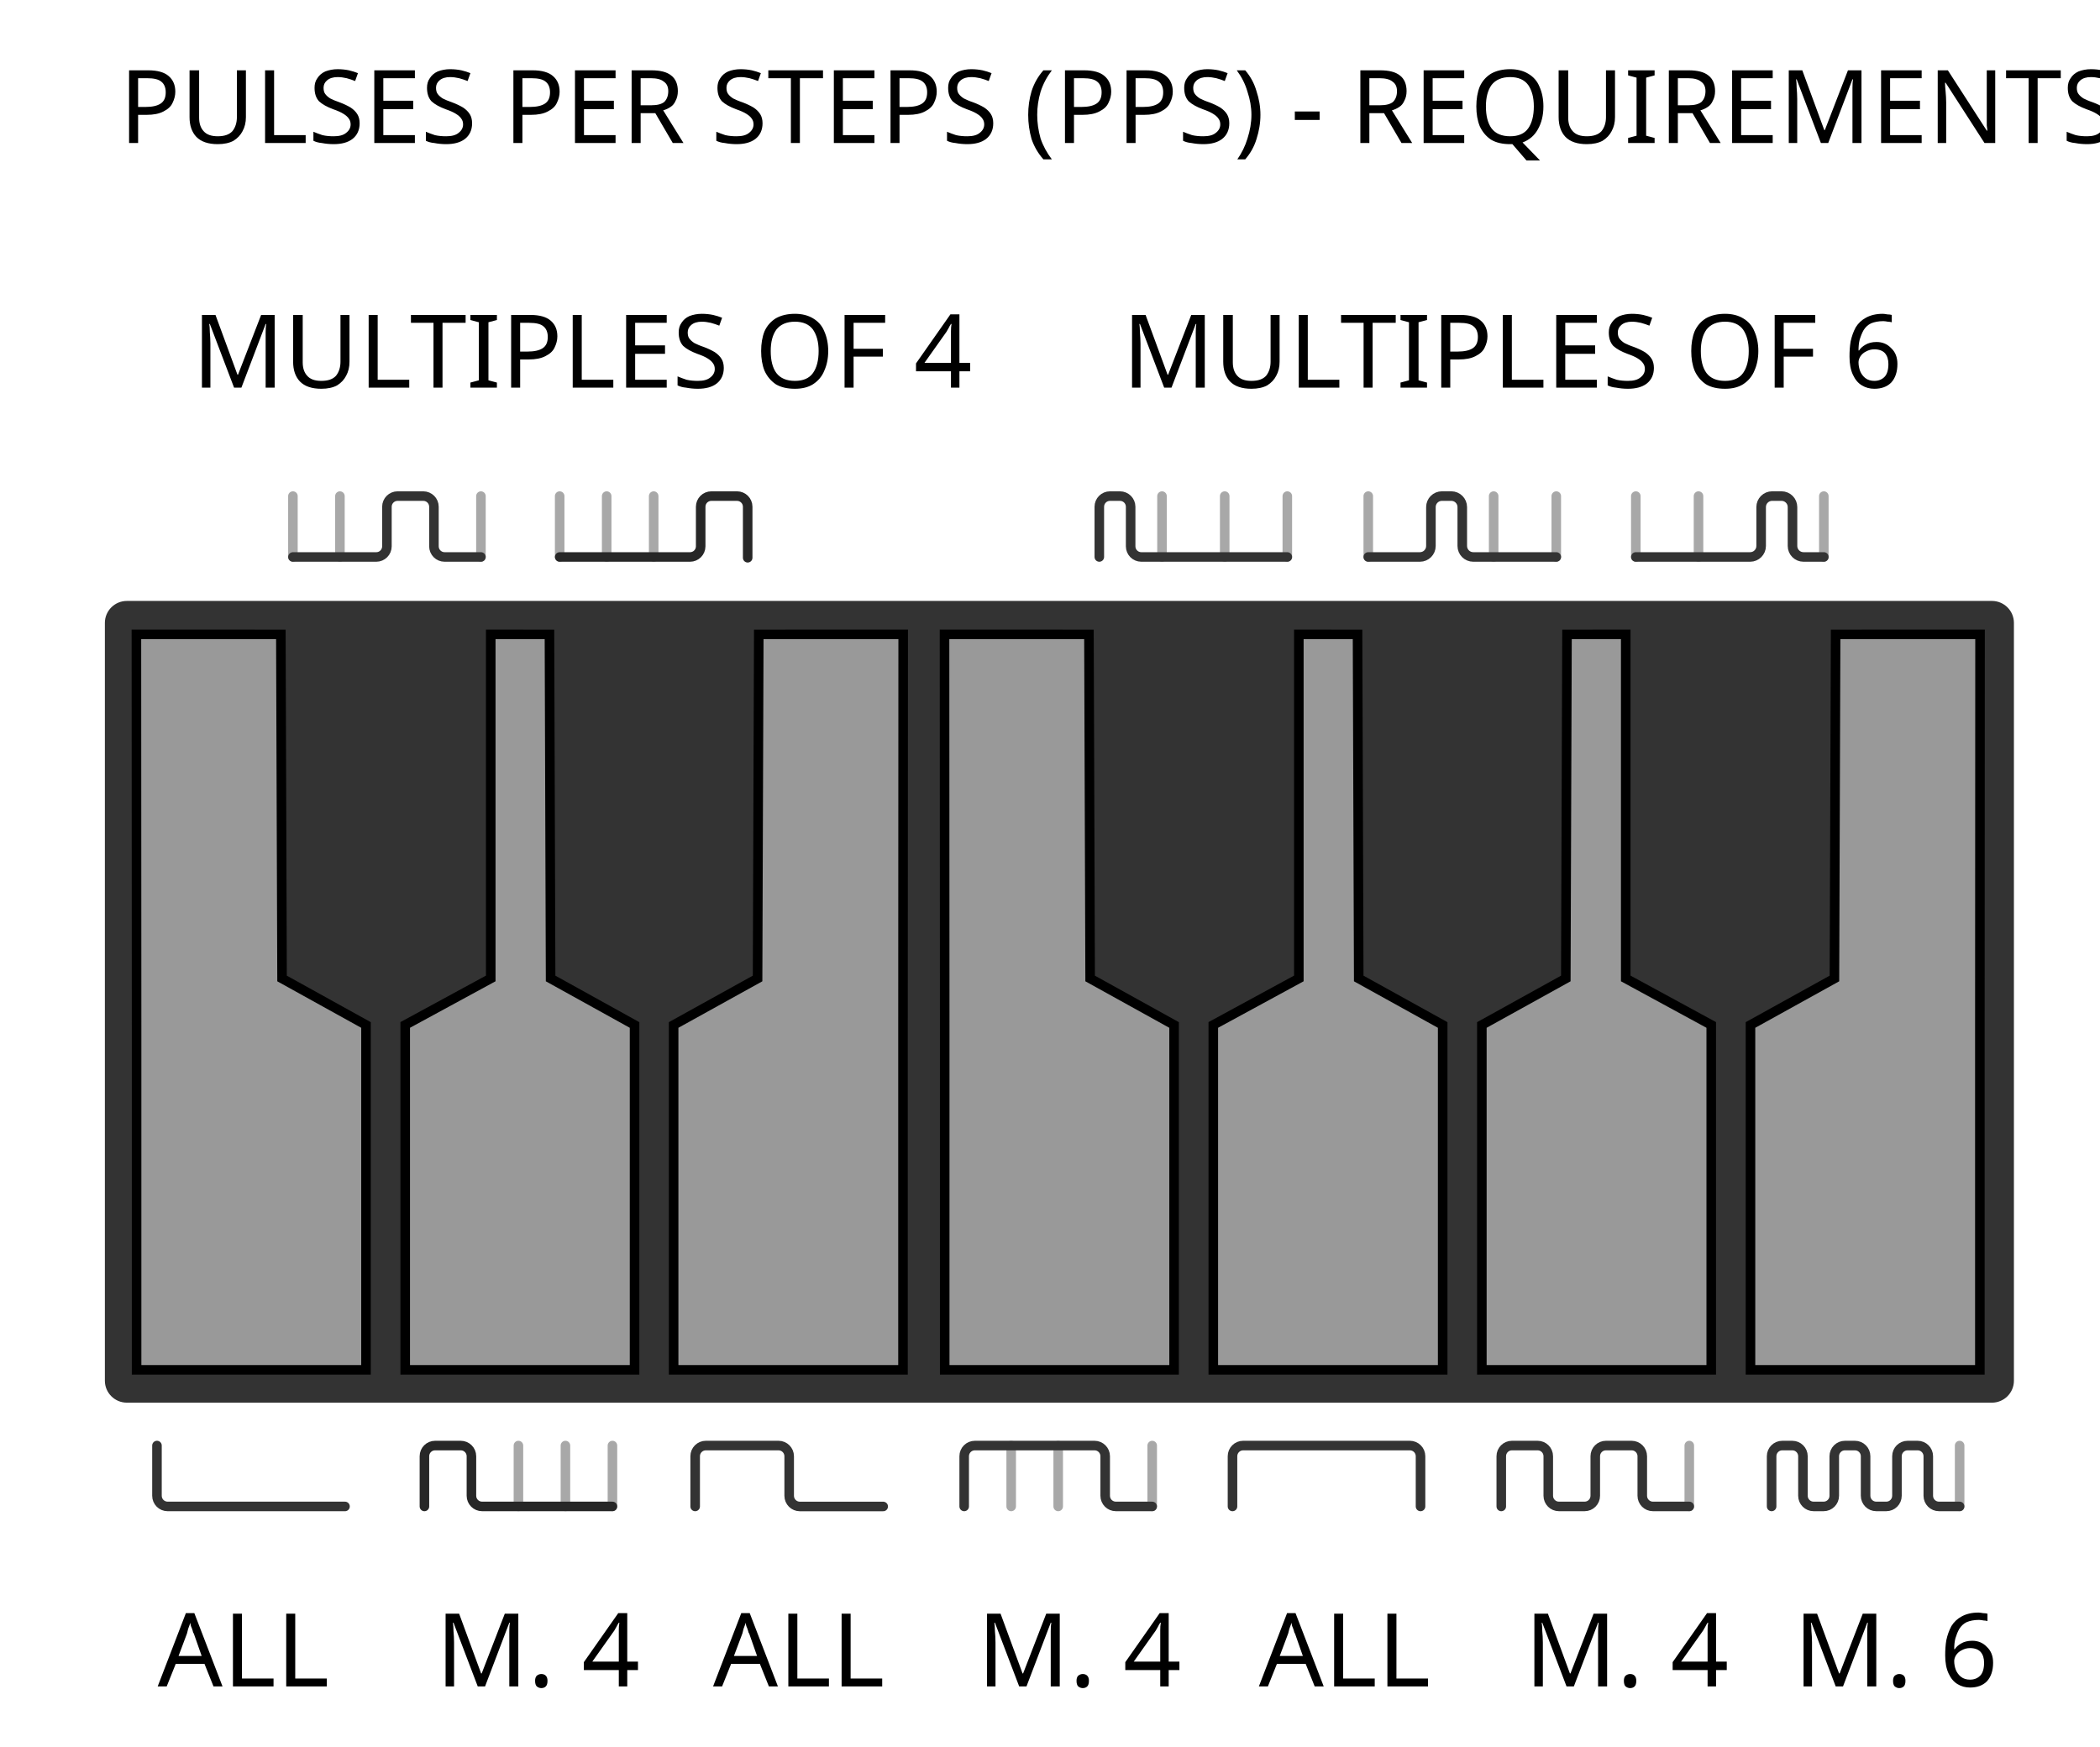
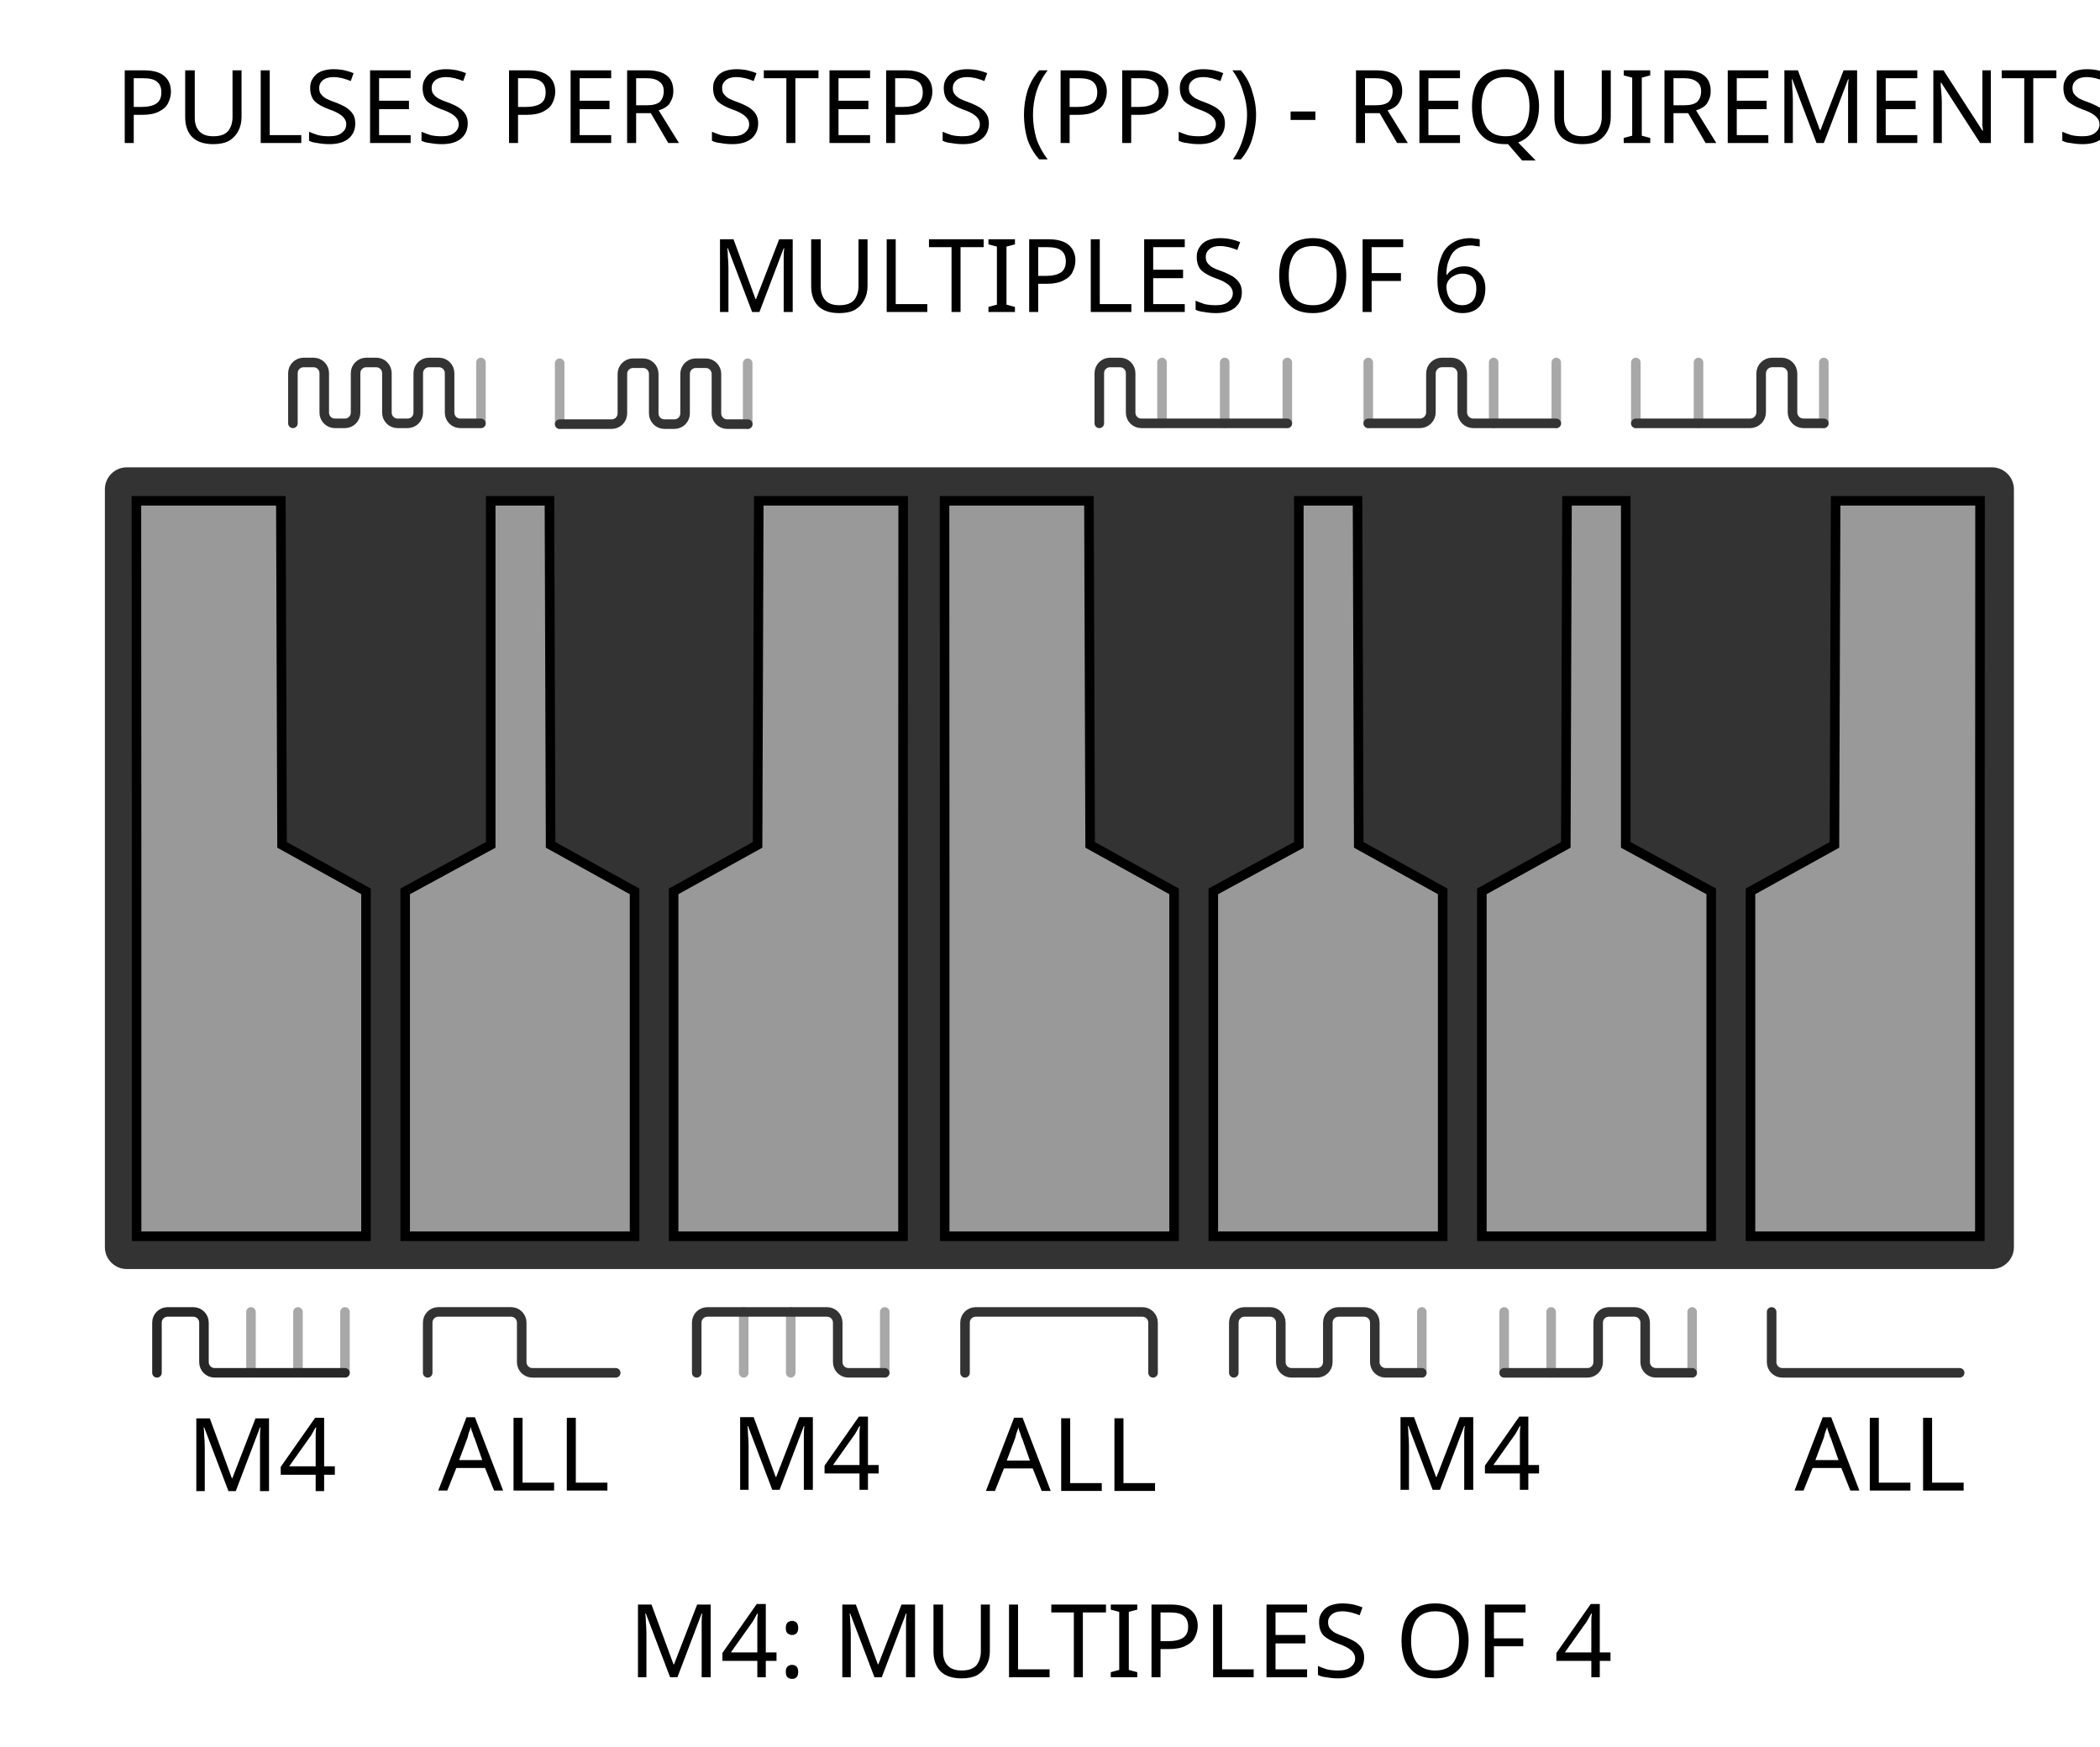
<svg xmlns="http://www.w3.org/2000/svg" width="220" height="183" viewBox="0 0 58.209 48.419" version="1.1" id="svg321">
  <defs id="defs89">
    <filter height="1" width="1" y="0" x="0" filterUnits="objectBoundingBox" id="a">
      <feColorMatrix values="0 0 0 0 1 0 0 0 0 1 0 0 0 0 1 0 0 0 1 0" in="SourceGraphic" id="feColorMatrix2" />
    </filter>
    <filter height="1" width="1" y="0" x="0" filterUnits="objectBoundingBox" id="b">
      <feColorMatrix values="0 0 0 0 1 0 0 0 0 1 0 0 0 0 1 0 0 0 1 0" in="SourceGraphic" id="feColorMatrix5" />
    </filter>
    <filter height="1" width="1" y="0" x="0" filterUnits="objectBoundingBox" id="c">
      <feColorMatrix values="0 0 0 0 1 0 0 0 0 1 0 0 0 0 1 0 0 0 1 0" in="SourceGraphic" id="feColorMatrix8" />
    </filter>
    <filter height="1" width="1" y="0" x="0" filterUnits="objectBoundingBox" id="d">
      <feColorMatrix values="0 0 0 0 1 0 0 0 0 1 0 0 0 0 1 0 0 0 1 0" in="SourceGraphic" id="feColorMatrix11" />
    </filter>
    <filter height="1" width="1" y="0" x="0" filterUnits="objectBoundingBox" id="e">
      <feColorMatrix values="0 0 0 0 1 0 0 0 0 1 0 0 0 0 1 0 0 0 1 0" in="SourceGraphic" id="feColorMatrix14" />
    </filter>
    <filter height="1" width="1" y="0" x="0" filterUnits="objectBoundingBox" id="f">
      <feColorMatrix values="0 0 0 0 1 0 0 0 0 1 0 0 0 0 1 0 0 0 1 0" in="SourceGraphic" id="feColorMatrix17" />
    </filter>
    <filter height="1" width="1" y="0" x="0" filterUnits="objectBoundingBox" id="g">
      <feColorMatrix values="0 0 0 0 1 0 0 0 0 1 0 0 0 0 1 0 0 0 1 0" in="SourceGraphic" id="feColorMatrix20" />
    </filter>
    <filter height="1" width="1" y="0" x="0" filterUnits="objectBoundingBox" id="h">
      <feColorMatrix values="0 0 0 0 1 0 0 0 0 1 0 0 0 0 1 0 0 0 1 0" in="SourceGraphic" id="feColorMatrix23" />
    </filter>
    <filter height="1" width="1" y="0" x="0" filterUnits="objectBoundingBox" id="i">
      <feColorMatrix values="0 0 0 0 1 0 0 0 0 1 0 0 0 0 1 0 0 0 1 0" in="SourceGraphic" id="feColorMatrix26" />
    </filter>
    <filter height="1" width="1" y="0" x="0" filterUnits="objectBoundingBox" id="j">
      <feColorMatrix values="0 0 0 0 1 0 0 0 0 1 0 0 0 0 1 0 0 0 1 0" in="SourceGraphic" id="feColorMatrix29" />
    </filter>
    <filter height="1" width="1" y="0" x="0" filterUnits="objectBoundingBox" id="k">
      <feColorMatrix values="0 0 0 0 1 0 0 0 0 1 0 0 0 0 1 0 0 0 1 0" in="SourceGraphic" id="feColorMatrix32" />
    </filter>
    <filter height="1" width="1" y="0" x="0" filterUnits="objectBoundingBox" id="l">
      <feColorMatrix values="0 0 0 0 1 0 0 0 0 1 0 0 0 0 1 0 0 0 1 0" in="SourceGraphic" id="feColorMatrix35" />
    </filter>
    <filter height="1" width="1" y="0" x="0" filterUnits="objectBoundingBox" id="m">
      <feColorMatrix values="0 0 0 0 1 0 0 0 0 1 0 0 0 0 1 0 0 0 1 0" in="SourceGraphic" id="feColorMatrix38" />
    </filter>
    <filter height="1" width="1" y="0" x="0" filterUnits="objectBoundingBox" id="n">
      <feColorMatrix values="0 0 0 0 1 0 0 0 0 1 0 0 0 0 1 0 0 0 1 0" in="SourceGraphic" id="feColorMatrix41" />
    </filter>
    <filter height="1" width="1" y="0" x="0" filterUnits="objectBoundingBox" id="o">
      <feColorMatrix values="0 0 0 0 1 0 0 0 0 1 0 0 0 0 1 0 0 0 1 0" in="SourceGraphic" id="feColorMatrix44" />
    </filter>
    <filter height="1" width="1" y="0" x="0" filterUnits="objectBoundingBox" id="p">
      <feColorMatrix values="0 0 0 0 1 0 0 0 0 1 0 0 0 0 1 0 0 0 1 0" in="SourceGraphic" id="feColorMatrix47" />
    </filter>
    <filter height="1" width="1" y="0" x="0" filterUnits="objectBoundingBox" id="q">
      <feColorMatrix values="0 0 0 0 1 0 0 0 0 1 0 0 0 0 1 0 0 0 1 0" in="SourceGraphic" id="feColorMatrix50" />
    </filter>
    <filter height="1" width="1" y="0" x="0" filterUnits="objectBoundingBox" id="r">
      <feColorMatrix values="0 0 0 0 1 0 0 0 0 1 0 0 0 0 1 0 0 0 1 0" in="SourceGraphic" id="feColorMatrix53" />
    </filter>
    <filter height="1" width="1" y="0" x="0" filterUnits="objectBoundingBox" id="s">
      <feColorMatrix values="0 0 0 0 1 0 0 0 0 1 0 0 0 0 1 0 0 0 1 0" in="SourceGraphic" id="feColorMatrix56" />
    </filter>
    <filter height="1" width="1" y="0" x="0" filterUnits="objectBoundingBox" id="t">
      <feColorMatrix values="0 0 0 0 1 0 0 0 0 1 0 0 0 0 1 0 0 0 1 0" in="SourceGraphic" id="feColorMatrix59" />
    </filter>
    <filter height="1" width="1" y="0" x="0" filterUnits="objectBoundingBox" id="u">
      <feColorMatrix values="0 0 0 0 1 0 0 0 0 1 0 0 0 0 1 0 0 0 1 0" in="SourceGraphic" id="feColorMatrix62" />
    </filter>
    <filter height="1" width="1" y="0" x="0" filterUnits="objectBoundingBox" id="v">
      <feColorMatrix values="0 0 0 0 1 0 0 0 0 1 0 0 0 0 1 0 0 0 1 0" in="SourceGraphic" id="feColorMatrix65" />
    </filter>
    <filter height="1" width="1" y="0" x="0" filterUnits="objectBoundingBox" id="w">
      <feColorMatrix values="0 0 0 0 1 0 0 0 0 1 0 0 0 0 1 0 0 0 1 0" in="SourceGraphic" id="feColorMatrix68" />
    </filter>
    <filter height="1" width="1" y="0" x="0" filterUnits="objectBoundingBox" id="x">
      <feColorMatrix values="0 0 0 0 1 0 0 0 0 1 0 0 0 0 1 0 0 0 1 0" in="SourceGraphic" id="feColorMatrix71" />
    </filter>
    <filter height="1" width="1" y="0" x="0" filterUnits="objectBoundingBox" id="y">
      <feColorMatrix values="0 0 0 0 1 0 0 0 0 1 0 0 0 0 1 0 0 0 1 0" in="SourceGraphic" id="feColorMatrix74" />
    </filter>
    <filter height="1" width="1" y="0" x="0" filterUnits="objectBoundingBox" id="z">
      <feColorMatrix values="0 0 0 0 1 0 0 0 0 1 0 0 0 0 1 0 0 0 1 0" in="SourceGraphic" id="feColorMatrix77" />
    </filter>
    <filter height="1" width="1" y="0" x="0" filterUnits="objectBoundingBox" id="A">
      <feColorMatrix values="0 0 0 0 1 0 0 0 0 1 0 0 0 0 1 0 0 0 1 0" in="SourceGraphic" id="feColorMatrix80" />
    </filter>
    <filter height="1" width="1" y="0" x="0" filterUnits="objectBoundingBox" id="B">
      <feColorMatrix values="0 0 0 0 1 0 0 0 0 1 0 0 0 0 1 0 0 0 1 0" in="SourceGraphic" id="feColorMatrix83" />
    </filter>
    <filter height="1" width="1" y="0" x="0" filterUnits="objectBoundingBox" id="C">
      <feColorMatrix values="0 0 0 0 1 0 0 0 0 1 0 0 0 0 1 0 0 0 1 0" in="SourceGraphic" id="feColorMatrix86" />
    </filter>
  </defs>
  <text id="text95" word-spacing="0" letter-spacing="0" font-size="10.583" font-weight="400" y="34.663" x="64.783" style="font-weight:400;font-size:10.583px;line-height:1.25;font-family:sans-serif;letter-spacing:0;word-spacing:0;stroke-width:0.265" />
-   <rect y="16.659" x="2.907" height="22.225" width="52.916" rx="0.609" ry="0.609" id="rect117" style="fill:#333333;stroke-width:1;paint-order:markers stroke fill" />
-   <path d="m 15.23,17.587 0.032,9.538 2.327,1.289 v 9.561 H 11.232 V 28.413 l 2.371,-1.289 v -9.538 z m 22.399,0 0.033,9.538 2.327,1.289 v 9.561 h -6.358 V 28.413 l 2.371,-1.289 v -9.538 z m 5.806,0 -0.033,9.538 -2.327,1.289 v 9.561 h 6.358 V 28.413 l -2.37,-1.289 v -9.538 z m -35.65,0 0.033,9.538 2.327,1.289 v 9.561 H 3.786 V 28.413 l -0.005,-10.827 h 2.375 z m 13.247,0 -0.033,9.538 -2.327,1.289 v 9.561 h 6.358 V 28.413 l 0.005,-10.827 h -2.375 z m 9.152,0 0.033,9.538 2.327,1.289 v 9.561 H 26.186 V 28.413 l -0.005,-10.827 h 2.376 z m 20.697,0 -0.033,9.538 -2.327,1.289 v 9.561 h 6.358 V 28.413 l 0.005,-10.827 h -2.375 z" id="path119" style="fill:#999999;stroke:#000000;stroke-width:0.265" />
-   <path d="m 4.351,40.073 v 1.392 a 0.296,0.296 0 0 0 0.296,0.296 h 4.916" style="fill:none;stroke:#333333;stroke-width:0.265;stroke-linecap:round;stroke-linejoin:round" id="path94" />
-   <g id="g169" transform="matrix(0.2645843,0,0,0.2645843,1.394935,7.694312)">
+   <rect y="12.955" x="2.907" height="22.225" width="52.916" rx="0.609" ry="0.609" id="rect117" style="fill:#333333;stroke-width:1;paint-order:markers stroke fill" />
+   <path d="m 15.23,13.883 0.032,9.538 2.327,1.289 v 9.561 h -6.358 v -9.561 l 2.371,-1.289 v -9.538 z m 22.399,0 0.033,9.538 2.327,1.289 v 9.561 h -6.358 v -9.561 l 2.371,-1.289 v -9.538 z m 5.806,0 -0.033,9.538 -2.327,1.289 v 9.561 h 6.358 v -9.561 l -2.37,-1.289 v -9.538 z m -35.65,0 0.033,9.538 2.327,1.289 v 9.561 H 3.786 v -9.561 l -0.005,-10.827 h 2.375 z m 13.247,0 -0.033,9.538 -2.327,1.289 v 9.561 h 6.358 v -9.561 l 0.005,-10.827 h -2.375 z m 9.152,0 0.033,9.538 2.327,1.289 v 9.561 h -6.358 v -9.561 l -0.005,-10.827 h 2.376 z m 20.697,0 -0.033,9.538 -2.327,1.289 v 9.561 h 6.358 v -9.561 l 0.005,-10.827 h -2.375 z" id="path119" style="fill:#999999;stroke:#000000;stroke-width:0.265" />
+   <g id="g169" transform="matrix(0.2645843,0,0,0.2645843,-6.018765,3.990133)">
    <g id="g58">
      <line id="line52" style="fill:none;stroke:#a8a8a8;stroke-linecap:round;stroke-linejoin:round" y2="128.755" x2="58.889" y1="122.376" x1="58.889" />
      <line id="line54" style="fill:none;stroke:#a8a8a8;stroke-linecap:round;stroke-linejoin:round" y2="128.755" x2="53.964" y1="122.376" x1="53.964" />
      <line id="line56" style="fill:none;stroke:#a8a8a8;stroke-linecap:round;stroke-linejoin:round" y2="128.755" x2="49.04" y1="122.376" x1="49.04" />
    </g>
    <path id="path96" style="fill:none;stroke:#272727;stroke-linecap:round;stroke-linejoin:round" transform="translate(-14.81094,-16.5)" d="m 54.003,145.255 v -5.262 a 1.117,1.117 0 0 1 1.117,-1.117 h 2.69 a 1.117,1.117 0 0 1 1.117,1.117 v 4.144 a 1.117,1.117 0 0 0 1.117,1.117 H 73.7" />
  </g>
-   <path d="m 19.269,41.761 v -1.392 a 0.296,0.296 0 0 1 0.296,-0.296 h 2.014 a 0.296,0.296 0 0 1 0.296,0.296 v 1.097 a 0.296,0.296 0 0 0 0.296,0.296 h 2.31" style="fill:none;stroke:#333333;stroke-width:0.265;stroke-linecap:round;stroke-linejoin:round" id="path98" />
-   <g id="g183" transform="matrix(0.2645843,0,0,0.2645843,-3.194103,7.694312)">
+   <path d="M 11.855,38.057 V 36.664 a 0.296,0.296 0 0 1 0.296,-0.296 h 2.014 a 0.296,0.296 0 0 1 0.296,0.296 v 1.097 a 0.296,0.296 0 0 0 0.296,0.296 h 2.31" style="fill:none;stroke:#333333;stroke-width:0.265;stroke-linecap:round;stroke-linejoin:round" id="path98" />
+   <g id="g183" transform="matrix(0.2645843,0,0,0.2645843,-10.6078,3.990133)">
    <g id="g74">
      <line id="line68" style="fill:none;stroke:#a8a8a8;stroke-linecap:round;stroke-linejoin:round" y2="128.755" x2="132.78" y1="122.376" x1="132.78" />
      <line id="line70" style="fill:none;stroke:#a8a8a8;stroke-linecap:round;stroke-linejoin:round" y2="128.755" x2="122.932" y1="122.376" x1="122.932" />
      <line id="line72" style="fill:none;stroke:#a8a8a8;stroke-linecap:round;stroke-linejoin:round" y2="128.755" x2="118.007" y1="122.376" x1="118.007" />
    </g>
    <path id="path100" style="fill:none;stroke:#333333;stroke-linecap:round;stroke-linejoin:round" transform="translate(-14.81094,-16.5)" d="m 127.894,145.255 v -5.262 a 1.117,1.117 0 0 1 1.117,-1.117 h 12.538 a 1.117,1.117 0 0 1 1.117,1.117 v 4.144 a 1.117,1.117 0 0 0 1.117,1.117 h 3.807" />
  </g>
-   <path d="m 34.163,41.761 v -1.392 a 0.296,0.296 0 0 1 0.296,-0.296 h 4.62 a 0.296,0.296 0 0 1 0.296,0.296 v 1.392" style="fill:none;stroke:#333333;stroke-width:0.265;stroke-linecap:round;stroke-linejoin:round" id="path102" />
-   <g id="g194" transform="matrix(0.2645843,0,0,0.2645843,-6.36475,7.694312)">
+   <path d="m 26.749,38.057 v -1.392 a 0.296,0.296 0 0 1 0.296,-0.296 h 4.62 a 0.296,0.296 0 0 1 0.296,0.296 v 1.392" style="fill:none;stroke:#333333;stroke-width:0.265;stroke-linecap:round;stroke-linejoin:round" id="path102" />
+   <g id="g194" transform="matrix(0.2645843,0,0,0.2645843,-13.77845,3.990133)">
    <line id="line4" style="fill:none;stroke:#a8a8a8;stroke-linecap:round;stroke-linejoin:round" y2="128.755" x2="201.03" y1="122.376" x1="201.03" />
    <path id="path104" style="fill:none;stroke:#333333;stroke-linecap:round;stroke-linejoin:round" transform="translate(-14.81094,-16.5)" d="m 196.144,145.255 v -5.262 a 1.117,1.117 0 0 1 1.117,-1.117 h 2.69 a 1.117,1.117 0 0 1 1.117,1.117 v 4.144 a 1.117,1.117 0 0 0 1.117,1.117 h 2.69 a 1.117,1.117 0 0 0 1.117,-1.117 v -4.144 a 1.117,1.117 0 0 1 1.117,-1.117 h 2.69 a 1.117,1.117 0 0 1 1.117,1.117 v 4.144 a 1.117,1.117 0 0 0 1.117,1.117 h 3.807" />
  </g>
-   <g id="g198" transform="matrix(0.2645843,0,0,0.2645843,-8.248662,7.694312)">
-     <line id="line6" style="fill:none;stroke:#a8a8a8;stroke-linecap:round;stroke-linejoin:round" y2="128.755" x2="236.472" y1="122.376" x1="236.472" />
-     <path id="path106" style="fill:none;stroke:#333333;stroke-linecap:round;stroke-linejoin:round" transform="translate(-14.81094,-16.5)" d="m 231.586,145.255 v -5.262 a 1.117,1.117 0 0 1 1.117,-1.117 h 1.048 a 1.117,1.117 0 0 1 1.117,1.117 v 4.144 a 1.117,1.117 0 0 0 1.117,1.117 h 1.048 a 1.117,1.117 0 0 0 1.117,-1.117 v -4.144 a 1.117,1.117 0 0 1 1.117,-1.117 h 1.048 a 1.117,1.117 0 0 1 1.117,1.117 v 4.144 a 1.117,1.117 0 0 0 1.117,1.117 H 243.6 a 1.117,1.117 0 0 0 1.117,-1.117 v -4.144 a 1.117,1.117 0 0 1 1.117,-1.117 h 1.048 A 1.117,1.117 0 0 1 248,139.993 v 4.144 a 1.117,1.117 0 0 0 1.117,1.117 h 2.165" />
-   </g>
-   <g id="g140" transform="matrix(0.2645843,0,0,0.2645843,-3.86842,13.62008)">
+   <g id="g140" transform="matrix(0.2645843,0,0,0.2645843,-3.86842,9.9159)">
    <g id="g14">
      <line id="line8" style="fill:none;stroke:#a8a8a8;stroke-linecap:round;stroke-linejoin:round" y2="6.879" x2="136.356" y1="0.5" x1="136.356" />
      <line id="line10" style="fill:none;stroke:#a8a8a8;stroke-linecap:round;stroke-linejoin:round" y2="6.879" x2="149.484" y1="0.5" x1="149.484" />
      <line id="line12" style="fill:none;stroke:#a8a8a8;stroke-linecap:round;stroke-linejoin:round" y2="6.879" x2="142.924" y1="0.5" x1="142.924" />
    </g>
    <path id="path32" style="fill:none;stroke:#333333;stroke-linecap:round;stroke-linejoin:round" transform="translate(-14.81094,-16.5)" d="m 144.599,23.379 v 0 -5.262 A 1.117,1.117 0 0 1 145.716,17 h 1.048 a 1.117,1.117 0 0 1 1.117,1.117 v 4.144 a 1.117,1.117 0 0 0 1.117,1.117 h 15.296" />
  </g>
-   <g id="g126" transform="matrix(0.2645843,0,0,0.2645843,2.951494,13.62008)">
+   <g id="g126" transform="matrix(0.2645843,0,0,0.2645843,36.52507,36.2365)">
    <g id="g40">
      <line id="line34" style="fill:none;stroke:#a8a8a8;stroke-linecap:round;stroke-linejoin:round" y2="6.879" x2="39.229" y1="0.5" x1="39.229" />
      <line id="line36" style="fill:none;stroke:#a8a8a8;stroke-linecap:round;stroke-linejoin:round" y2="6.879" x2="24.456" y1="0.5" x1="24.456" />
      <line id="line38" style="fill:none;stroke:#a8a8a8;stroke-linecap:round;stroke-linejoin:round" y2="6.879" x2="19.532" y1="0.5" x1="19.532" />
    </g>
    <path transform="translate(-14.81094,-16.5)" id="path84" style="fill:none;stroke:#333333;stroke-linecap:round;stroke-linejoin:round" d="m 34.343,23.379 h 8.731 a 1.117,1.117 0 0 0 1.117,-1.117 V 18.117 A 1.117,1.117 0 0 1 45.309,17 h 2.69 a 1.117,1.117 0 0 1 1.117,1.117 v 4.144 a 1.117,1.117 0 0 0 1.117,1.117 h 3.807" />
  </g>
-   <g id="g133-4" transform="matrix(0.2645843,0,0,0.2645843,0.3649298,13.62008)">
-     <g id="g92">
-       <line id="line86" style="fill:none;stroke:#a8a8a8;stroke-linecap:round;stroke-linejoin:round" y2="6.879" x2="67.102" y1="0.5" x1="67.102" />
-       <line id="line88" style="fill:none;stroke:#a8a8a8;stroke-linecap:round;stroke-linejoin:round" y2="6.879" x2="62.178" y1="0.5" x1="62.178" />
-       <line id="line90" style="fill:none;stroke:#a8a8a8;stroke-linecap:round;stroke-linejoin:round" y2="6.879" x2="57.254" y1="0.5" x1="57.254" />
-     </g>
-     <path id="path112" style="fill:none;stroke:#272727;stroke-linecap:round;stroke-linejoin:round" transform="translate(-14.81094,-16.5)" d="m 72.065,23.379 h 13.655 a 1.117,1.117 0 0 0 1.117,-1.117 V 18.117 A 1.117,1.117 0 0 1 87.954,17 h 2.69 a 1.117,1.117 0 0 1 1.117,1.117 v 5.343" />
-   </g>
-   <g id="g358" transform="translate(-6.763889,-7.328218)">
+   <g id="g358" transform="translate(-6.763889,-11.0324)">
    <g id="g22-4" transform="matrix(0.2645843,0,0,0.2645843,-2.729345,16.58266)">
      <line id="line16-2" style="fill:none;stroke:#a8a8a8;stroke-linecap:round;stroke-linejoin:round" y2="23.379" x2="179.223" y1="17" x1="179.223" />
      <line id="line18-9" style="fill:none;stroke:#a8a8a8;stroke-linecap:round;stroke-linejoin:round" y2="23.379" x2="198.919" y1="17" x1="198.919" />
      <line id="line20-1" style="fill:none;stroke:#a8a8a8;stroke-linecap:round;stroke-linejoin:round" y2="23.379" x2="192.359" y1="17" x1="192.359" />
    </g>
    <path id="path108-6" style="fill:none;stroke:#333333;stroke-width:0.265;stroke-linecap:round;stroke-linejoin:round" d="m 44.69,22.768 h 1.432 a 0.305,0.305 0 0 0 0.305,-0.305 v -1.078 a 0.305,0.305 0 0 1 0.305,-0.305 h 0.259 a 0.305,0.305 0 0 1 0.305,0.305 v 1.078 a 0.305,0.305 0 0 0 0.305,0.305 h 2.301" />
  </g>
-   <g id="g351" transform="translate(-8.880559,-7.328218)">
+   <g id="g351" transform="translate(-8.880559,-11.0324)">
    <g id="g30-4" transform="matrix(0.2645843,0,0,0.2645843,-2.729345,16.58266)">
      <line id="line24-4" style="fill:none;stroke:#a8a8a8;stroke-linecap:round;stroke-linejoin:round" y2="23.379" x2="215.253" y1="17" x1="215.253" />
      <line id="line26-9" style="fill:none;stroke:#a8a8a8;stroke-linecap:round;stroke-linejoin:round" y2="23.379" x2="221.821" y1="17" x1="221.821" />
      <line id="line28-5" style="fill:none;stroke:#a8a8a8;stroke-linecap:round;stroke-linejoin:round" y2="23.379" x2="234.949" y1="17" x1="234.949" />
    </g>
    <path id="path110-3" style="fill:none;stroke:#333333;stroke-width:0.265;stroke-linecap:round;stroke-linejoin:round" d="m 54.223,22.768 h 3.169 a 0.305,0.305 0 0 0 0.305,-0.305 v -1.078 a 0.305,0.305 0 0 1 0.305,-0.305 h 0.259 a 0.305,0.305 0 0 1 0.305,0.305 v 1.078 a 0.305,0.305 0 0 0 0.305,0.305 h 0.564" />
  </g>
  <text xml:space="preserve" style="font-style:normal;font-weight:normal;font-size:10.583px;line-height:1.25;font-family:sans-serif;letter-spacing:0px;word-spacing:0px;fill:#000000;fill-opacity:1;stroke:none;stroke-width:0.265" x="7.351" y="42.491" id="text245">
    <tspan id="tspan243" x="7.351" y="52.146" style="stroke-width:0.265" />
  </text>
-   <text xml:space="preserve" style="font-style:normal;font-variant:normal;font-weight:normal;font-stretch:normal;font-size:2.822px;line-height:1.25;font-family:Sniglet;-inkscape-font-specification:'Sniglet, Normal';font-variant-ligatures:normal;font-variant-caps:normal;font-variant-numeric:normal;font-feature-settings:normal;text-align:start;letter-spacing:0px;word-spacing:0px;writing-mode:lr-tb;text-anchor:start;fill:#000000;fill-opacity:1;stroke:none;stroke-width:0.265" x="3.295" y="3.964" id="text249">
-     <tspan id="tspan247" x="3.295" y="3.964" style="font-style:normal;font-variant:normal;font-weight:normal;font-stretch:normal;font-size:2.822px;font-family:Sniglet;-inkscape-font-specification:'Sniglet, Normal';font-variant-ligatures:normal;font-variant-caps:normal;font-variant-numeric:normal;font-feature-settings:normal;text-align:start;writing-mode:lr-tb;text-anchor:start;stroke-width:0.265">PULSES PER STEPS (PPS) - REQUIREMENTS</tspan>
+   <text xml:space="preserve" style="font-style:normal;font-variant:normal;font-weight:normal;font-stretch:normal;font-size:2.822px;line-height:1.25;font-family:Sniglet;-inkscape-font-specification:'Sniglet, Normal';font-variant-ligatures:normal;font-variant-caps:normal;font-variant-numeric:normal;font-feature-settings:normal;text-align:start;letter-spacing:0px;word-spacing:0px;writing-mode:lr-tb;text-anchor:start;fill:#000000;fill-opacity:1;stroke:none;stroke-width:0.265" x="3.175" y="3.964" id="text249">
+     <tspan id="tspan247" x="3.175" y="3.964" style="font-style:normal;font-variant:normal;font-weight:normal;font-stretch:normal;font-size:2.822px;font-family:Sniglet;-inkscape-font-specification:'Sniglet, Normal';font-variant-ligatures:normal;font-variant-caps:normal;font-variant-numeric:normal;font-feature-settings:normal;text-align:start;writing-mode:lr-tb;text-anchor:start;stroke-width:0.265">PULSES PER STEPS (PPS) - REQUIREMENTS</tspan>
  </text>
-   <text xml:space="preserve" style="font-style:normal;font-variant:normal;font-weight:normal;font-stretch:normal;font-size:2.822px;line-height:1.25;font-family:Sniglet;-inkscape-font-specification:'Sniglet, Normal';font-variant-ligatures:normal;font-variant-caps:normal;font-variant-numeric:normal;font-feature-settings:normal;text-align:start;letter-spacing:0px;word-spacing:0px;writing-mode:lr-tb;text-anchor:start;fill:#000000;fill-opacity:1;stroke:none;stroke-width:0.265" x="5.318" y="10.747" id="text249-5">
-     <tspan id="tspan247-9" x="5.318" y="10.747" style="font-style:normal;font-variant:normal;font-weight:normal;font-stretch:normal;font-size:2.822px;font-family:Sniglet;-inkscape-font-specification:'Sniglet, Normal';font-variant-ligatures:normal;font-variant-caps:normal;font-variant-numeric:normal;font-feature-settings:normal;text-align:start;writing-mode:lr-tb;text-anchor:start;stroke-width:0.265">MULTIPLES OF 4</tspan>
+   <text xml:space="preserve" style="font-style:normal;font-variant:normal;font-weight:normal;font-stretch:normal;font-size:2.822px;line-height:1.25;font-family:Sniglet;-inkscape-font-specification:'Sniglet, Normal';font-variant-ligatures:normal;font-variant-caps:normal;font-variant-numeric:normal;font-feature-settings:normal;text-align:start;letter-spacing:0px;word-spacing:0px;writing-mode:lr-tb;text-anchor:start;fill:#000000;fill-opacity:1;stroke:none;stroke-width:0.265" x="12.149" y="41.321" id="text249-5-3">
+     <tspan id="tspan247-9-6" x="12.149" y="41.321" style="font-style:normal;font-variant:normal;font-weight:normal;font-stretch:normal;font-size:2.822px;font-family:Sniglet;-inkscape-font-specification:'Sniglet, Normal';font-variant-ligatures:normal;font-variant-caps:normal;font-variant-numeric:normal;font-feature-settings:normal;text-align:start;writing-mode:lr-tb;text-anchor:start;stroke-width:0.265">ALL</tspan>
  </text>
-   <text xml:space="preserve" style="font-style:normal;font-variant:normal;font-weight:normal;font-stretch:normal;font-size:2.822px;line-height:1.25;font-family:Sniglet;-inkscape-font-specification:'Sniglet, Normal';font-variant-ligatures:normal;font-variant-caps:normal;font-variant-numeric:normal;font-feature-settings:normal;text-align:start;letter-spacing:0px;word-spacing:0px;writing-mode:lr-tb;text-anchor:start;fill:#000000;fill-opacity:1;stroke:none;stroke-width:0.265" x="34.894" y="46.75" id="text249-5-3">
-     <tspan id="tspan247-9-6" x="34.894" y="46.75" style="font-style:normal;font-variant:normal;font-weight:normal;font-stretch:normal;font-size:2.822px;font-family:Sniglet;-inkscape-font-specification:'Sniglet, Normal';font-variant-ligatures:normal;font-variant-caps:normal;font-variant-numeric:normal;font-feature-settings:normal;text-align:start;writing-mode:lr-tb;text-anchor:start;stroke-width:0.265">ALL</tspan>
+   <text xml:space="preserve" style="font-style:normal;font-variant:normal;font-weight:normal;font-stretch:normal;font-size:2.822px;line-height:1.25;font-family:Sniglet;-inkscape-font-specification:'Sniglet, Normal';font-variant-ligatures:normal;font-variant-caps:normal;font-variant-numeric:normal;font-feature-settings:normal;text-align:start;letter-spacing:0px;word-spacing:0px;writing-mode:lr-tb;text-anchor:start;fill:#000000;fill-opacity:1;stroke:none;stroke-width:0.265" x="19.675" y="8.65" id="text249-5-8">
+     <tspan id="tspan247-9-4" x="19.675" y="8.65" style="font-style:normal;font-variant:normal;font-weight:normal;font-stretch:normal;font-size:2.822px;font-family:Sniglet;-inkscape-font-specification:'Sniglet, Normal';font-variant-ligatures:normal;font-variant-caps:normal;font-variant-numeric:normal;font-feature-settings:normal;text-align:start;writing-mode:lr-tb;text-anchor:start;stroke-width:0.265">MULTIPLES OF 6</tspan>
  </text>
-   <text xml:space="preserve" style="font-style:normal;font-variant:normal;font-weight:normal;font-stretch:normal;font-size:2.822px;line-height:1.25;font-family:Sniglet;-inkscape-font-specification:'Sniglet, Normal';font-variant-ligatures:normal;font-variant-caps:normal;font-variant-numeric:normal;font-feature-settings:normal;text-align:start;letter-spacing:0px;word-spacing:0px;writing-mode:lr-tb;text-anchor:start;fill:#000000;fill-opacity:1;stroke:none;stroke-width:0.265" x="31.099" y="10.747" id="text249-5-8">
-     <tspan id="tspan247-9-4" x="31.099" y="10.747" style="font-style:normal;font-variant:normal;font-weight:normal;font-stretch:normal;font-size:2.822px;font-family:Sniglet;-inkscape-font-specification:'Sniglet, Normal';font-variant-ligatures:normal;font-variant-caps:normal;font-variant-numeric:normal;font-feature-settings:normal;text-align:start;writing-mode:lr-tb;text-anchor:start;stroke-width:0.265">MULTIPLES OF 6</tspan>
+   <text xml:space="preserve" style="font-style:normal;font-variant:normal;font-weight:normal;font-stretch:normal;font-size:2.822px;line-height:1.25;font-family:Sniglet;-inkscape-font-specification:'Sniglet, Normal';font-variant-ligatures:normal;font-variant-caps:normal;font-variant-numeric:normal;font-feature-settings:normal;text-align:start;letter-spacing:0px;word-spacing:0px;writing-mode:lr-tb;text-anchor:start;fill:#000000;fill-opacity:1;stroke:none;stroke-width:0.265" x="49.742" y="41.321" id="text249-5-3-8">
+     <tspan id="tspan247-9-6-2" x="49.742" y="41.321" style="font-style:normal;font-variant:normal;font-weight:normal;font-stretch:normal;font-size:2.822px;font-family:Sniglet;-inkscape-font-specification:'Sniglet, Normal';font-variant-ligatures:normal;font-variant-caps:normal;font-variant-numeric:normal;font-feature-settings:normal;text-align:start;writing-mode:lr-tb;text-anchor:start;stroke-width:0.265">ALL</tspan>
  </text>
-   <text xml:space="preserve" style="font-style:normal;font-variant:normal;font-weight:normal;font-stretch:normal;font-size:2.822px;line-height:1.25;font-family:Sniglet;-inkscape-font-specification:'Sniglet, Normal';font-variant-ligatures:normal;font-variant-caps:normal;font-variant-numeric:normal;font-feature-settings:normal;text-align:start;letter-spacing:0px;word-spacing:0px;writing-mode:lr-tb;text-anchor:start;fill:#000000;fill-opacity:1;stroke:none;stroke-width:0.265" x="4.372" y="46.75" id="text249-5-3-8">
-     <tspan id="tspan247-9-6-2" x="4.372" y="46.75" style="font-style:normal;font-variant:normal;font-weight:normal;font-stretch:normal;font-size:2.822px;font-family:Sniglet;-inkscape-font-specification:'Sniglet, Normal';font-variant-ligatures:normal;font-variant-caps:normal;font-variant-numeric:normal;font-feature-settings:normal;text-align:start;writing-mode:lr-tb;text-anchor:start;stroke-width:0.265">ALL</tspan>
+   <text xml:space="preserve" style="font-style:normal;font-variant:normal;font-weight:normal;font-stretch:normal;font-size:2.822px;line-height:1.25;font-family:Sniglet;-inkscape-font-specification:'Sniglet, Normal';font-variant-ligatures:normal;font-variant-caps:normal;font-variant-numeric:normal;font-feature-settings:normal;text-align:start;letter-spacing:0px;word-spacing:0px;writing-mode:lr-tb;text-anchor:start;fill:#000000;fill-opacity:1;stroke:none;stroke-width:0.265" x="27.328" y="41.332" id="text249-5-3-3">
+     <tspan id="tspan247-9-6-7" x="27.328" y="41.332" style="font-style:normal;font-variant:normal;font-weight:normal;font-stretch:normal;font-size:2.822px;font-family:Sniglet;-inkscape-font-specification:'Sniglet, Normal';font-variant-ligatures:normal;font-variant-caps:normal;font-variant-numeric:normal;font-feature-settings:normal;text-align:start;writing-mode:lr-tb;text-anchor:start;stroke-width:0.265">ALL</tspan>
  </text>
-   <text xml:space="preserve" style="font-style:normal;font-weight:normal;font-size:10.583px;line-height:1.25;font-family:sans-serif;letter-spacing:0px;word-spacing:0px;fill:#000000;fill-opacity:1;stroke:none;stroke-width:0.265" x="42.249" y="46.75" id="text343">
-     <tspan id="tspan341" x="42.249" y="46.75" style="font-style:normal;font-variant:normal;font-weight:normal;font-stretch:normal;font-size:2.822px;font-family:Sniglet;-inkscape-font-specification:'Sniglet, Normal';font-variant-ligatures:normal;font-variant-caps:normal;font-variant-numeric:normal;font-feature-settings:normal;text-align:start;writing-mode:lr-tb;text-anchor:start;stroke-width:0.265">M. 4</tspan>
+   <g id="g198-7" transform="matrix(0.2645843,0,0,0.2645843,-49.23594,-22.33047)">
+     <line id="line6-2" style="fill:none;stroke:#a8a8a8;stroke-linecap:round;stroke-linejoin:round" y2="128.755" x2="236.472" y1="122.376" x1="236.472" />
+     <path id="path106-8" style="fill:none;stroke:#333333;stroke-linecap:round;stroke-linejoin:round" transform="translate(-14.81094,-16.5)" d="m 231.586,145.255 v -5.262 a 1.117,1.117 0 0 1 1.117,-1.117 h 1.048 a 1.117,1.117 0 0 1 1.117,1.117 v 4.144 a 1.117,1.117 0 0 0 1.117,1.117 h 1.048 a 1.117,1.117 0 0 0 1.117,-1.117 v -4.144 a 1.117,1.117 0 0 1 1.117,-1.117 h 1.048 a 1.117,1.117 0 0 1 1.117,1.117 v 4.144 a 1.117,1.117 0 0 0 1.117,1.117 H 243.6 a 1.117,1.117 0 0 0 1.117,-1.117 v -4.144 a 1.117,1.117 0 0 1 1.117,-1.117 h 1.048 A 1.117,1.117 0 0 1 248,139.993 v 4.144 a 1.117,1.117 0 0 0 1.117,1.117 h 2.165" />
+   </g>
+   <g id="g1007" transform="translate(-45.90541,-6.272606)">
+     <line id="line6-2-3" style="fill:none;stroke:#a8a8a8;stroke-width:0.265;stroke-linecap:round;stroke-linejoin:round" y2="18.03" x2="66.63" y1="16.342" x1="66.63" />
+     <line id="line6-2-3-3" style="fill:none;stroke:#a8a8a8;stroke-width:0.265;stroke-linecap:round;stroke-linejoin:round" y2="18.03" x2="61.419" y1="16.342" x1="61.419" />
+     <path id="path106-8-9" style="fill:none;stroke:#333333;stroke-width:0.265;stroke-linecap:round;stroke-linejoin:round" d="m 61.419,18.03 c 2.141,0 -0.952,0 1.442,0 0.163,0 0.296,-0.132 0.296,-0.296 v -1.097 c 0,-0.163 0.132,-0.296 0.296,-0.296 h 0.277 c 0.163,0 0.296,0.132 0.296,0.296 v 1.097 c 10e-7,0.163 0.132,0.296 0.296,0.296 h 0.277 c 0.163,0 0.296,-0.132 0.296,-0.296 v -1.097 c 0,-0.163 0.132,-0.296 0.296,-0.296 h 0.277 c 0.163,6e-6 0.296,0.132 0.296,0.296 v 1.097 c 10e-7,0.163 0.132,0.296 0.296,0.296 h 0.573" />
+   </g>
+   <path d="m 49.107,36.369 v 1.392 a 0.296,0.296 0 0 0 0.296,0.296 h 4.916" style="fill:none;stroke:#333333;stroke-width:0.265;stroke-linecap:round;stroke-linejoin:round" id="path94-9" />
+   <text xml:space="preserve" style="font-style:normal;font-weight:normal;font-size:10.583px;line-height:1.25;font-family:sans-serif;letter-spacing:0px;word-spacing:0px;fill:#000000;fill-opacity:1;stroke:none;stroke-width:0.265" x="5.161" y="41.337" id="text1040">
+     <tspan id="tspan1038" x="5.161" y="41.337" style="font-style:normal;font-variant:normal;font-weight:normal;font-stretch:normal;font-size:2.822px;font-family:Sniglet;-inkscape-font-specification:'Sniglet, Normal';font-variant-ligatures:normal;font-variant-caps:normal;font-variant-numeric:normal;font-feature-settings:normal;text-align:start;writing-mode:lr-tb;text-anchor:start;stroke-width:0.265">M4</tspan>
  </text>
-   <text xml:space="preserve" style="font-style:normal;font-weight:normal;font-size:10.583px;line-height:1.25;font-family:sans-serif;letter-spacing:0px;word-spacing:0px;fill:#000000;fill-opacity:1;stroke:none;stroke-width:0.265" x="49.712" y="46.75" id="text343-0">
-     <tspan id="tspan341-4" x="49.712" y="46.75" style="font-style:normal;font-variant:normal;font-weight:normal;font-stretch:normal;font-size:2.822px;font-family:Sniglet;-inkscape-font-specification:'Sniglet, Normal';font-variant-ligatures:normal;font-variant-caps:normal;font-variant-numeric:normal;font-feature-settings:normal;text-align:start;writing-mode:lr-tb;text-anchor:start;stroke-width:0.265">M. 6</tspan>
+   <text xml:space="preserve" style="font-style:normal;font-weight:normal;font-size:10.583px;line-height:1.25;font-family:sans-serif;letter-spacing:0px;word-spacing:0px;fill:#000000;fill-opacity:1;stroke:none;stroke-width:0.265" x="20.234" y="41.303" id="text1040-4">
+     <tspan id="tspan1038-5" x="20.234" y="41.303" style="font-style:normal;font-variant:normal;font-weight:normal;font-stretch:normal;font-size:2.822px;font-family:Sniglet;-inkscape-font-specification:'Sniglet, Normal';font-variant-ligatures:normal;font-variant-caps:normal;font-variant-numeric:normal;font-feature-settings:normal;text-align:start;writing-mode:lr-tb;text-anchor:start;stroke-width:0.265">M4</tspan>
  </text>
-   <text xml:space="preserve" style="font-style:normal;font-variant:normal;font-weight:normal;font-stretch:normal;font-size:2.822px;line-height:1.25;font-family:Sniglet;-inkscape-font-specification:'Sniglet, Normal';font-variant-ligatures:normal;font-variant-caps:normal;font-variant-numeric:normal;font-feature-settings:normal;text-align:start;letter-spacing:0px;word-spacing:0px;writing-mode:lr-tb;text-anchor:start;fill:#000000;fill-opacity:1;stroke:none;stroke-width:0.265" x="19.766" y="46.75" id="text249-5-3-3">
-     <tspan id="tspan247-9-6-7" x="19.766" y="46.75" style="font-style:normal;font-variant:normal;font-weight:normal;font-stretch:normal;font-size:2.822px;font-family:Sniglet;-inkscape-font-specification:'Sniglet, Normal';font-variant-ligatures:normal;font-variant-caps:normal;font-variant-numeric:normal;font-feature-settings:normal;text-align:start;writing-mode:lr-tb;text-anchor:start;stroke-width:0.265">ALL</tspan>
+   <text xml:space="preserve" style="font-style:normal;font-weight:normal;font-size:10.583px;line-height:1.25;font-family:sans-serif;letter-spacing:0px;word-spacing:0px;fill:#000000;fill-opacity:1;stroke:none;stroke-width:0.265" x="38.538" y="41.303" id="text1040-8">
+     <tspan id="tspan1038-4" x="38.538" y="41.303" style="font-style:normal;font-variant:normal;font-weight:normal;font-stretch:normal;font-size:2.822px;font-family:Sniglet;-inkscape-font-specification:'Sniglet, Normal';font-variant-ligatures:normal;font-variant-caps:normal;font-variant-numeric:normal;font-feature-settings:normal;text-align:start;writing-mode:lr-tb;text-anchor:start;stroke-width:0.265">M4</tspan>
  </text>
-   <text xml:space="preserve" style="font-style:normal;font-weight:normal;font-size:10.583px;line-height:1.25;font-family:sans-serif;letter-spacing:0px;word-spacing:0px;fill:#000000;fill-opacity:1;stroke:none;stroke-width:0.265" x="27.079" y="46.75" id="text343-6">
-     <tspan id="tspan341-9" x="27.079" y="46.75" style="font-style:normal;font-variant:normal;font-weight:normal;font-stretch:normal;font-size:2.822px;font-family:Sniglet;-inkscape-font-specification:'Sniglet, Normal';font-variant-ligatures:normal;font-variant-caps:normal;font-variant-numeric:normal;font-feature-settings:normal;text-align:start;writing-mode:lr-tb;text-anchor:start;stroke-width:0.265">M. 4</tspan>
-   </text>
-   <text xml:space="preserve" style="font-style:normal;font-weight:normal;font-size:10.583px;line-height:1.25;font-family:sans-serif;letter-spacing:0px;word-spacing:0px;fill:#000000;fill-opacity:1;stroke:none;stroke-width:0.265" x="12.071" y="46.75" id="text343-6-7">
-     <tspan id="tspan341-9-7" x="12.071" y="46.75" style="font-style:normal;font-variant:normal;font-weight:normal;font-stretch:normal;font-size:2.822px;font-family:Sniglet;-inkscape-font-specification:'Sniglet, Normal';font-variant-ligatures:normal;font-variant-caps:normal;font-variant-numeric:normal;font-feature-settings:normal;text-align:start;writing-mode:lr-tb;text-anchor:start;stroke-width:0.265">M. 4</tspan>
+   <text xml:space="preserve" style="font-style:normal;font-weight:normal;font-size:10.583px;line-height:1.25;font-family:sans-serif;letter-spacing:0px;word-spacing:0px;fill:#000000;fill-opacity:1;stroke:none;stroke-width:0.265" x="17.404" y="46.498" id="text1072">
+     <tspan id="tspan1070" x="17.404" y="46.498" style="font-style:normal;font-variant:normal;font-weight:normal;font-stretch:normal;font-size:2.822px;font-family:Sniglet;-inkscape-font-specification:'Sniglet, Normal';font-variant-ligatures:normal;font-variant-caps:normal;font-variant-numeric:normal;font-feature-settings:normal;text-align:start;writing-mode:lr-tb;text-anchor:start;stroke-width:0.265">M4: MULTIPLES OF 4</tspan>
  </text>
</svg>
